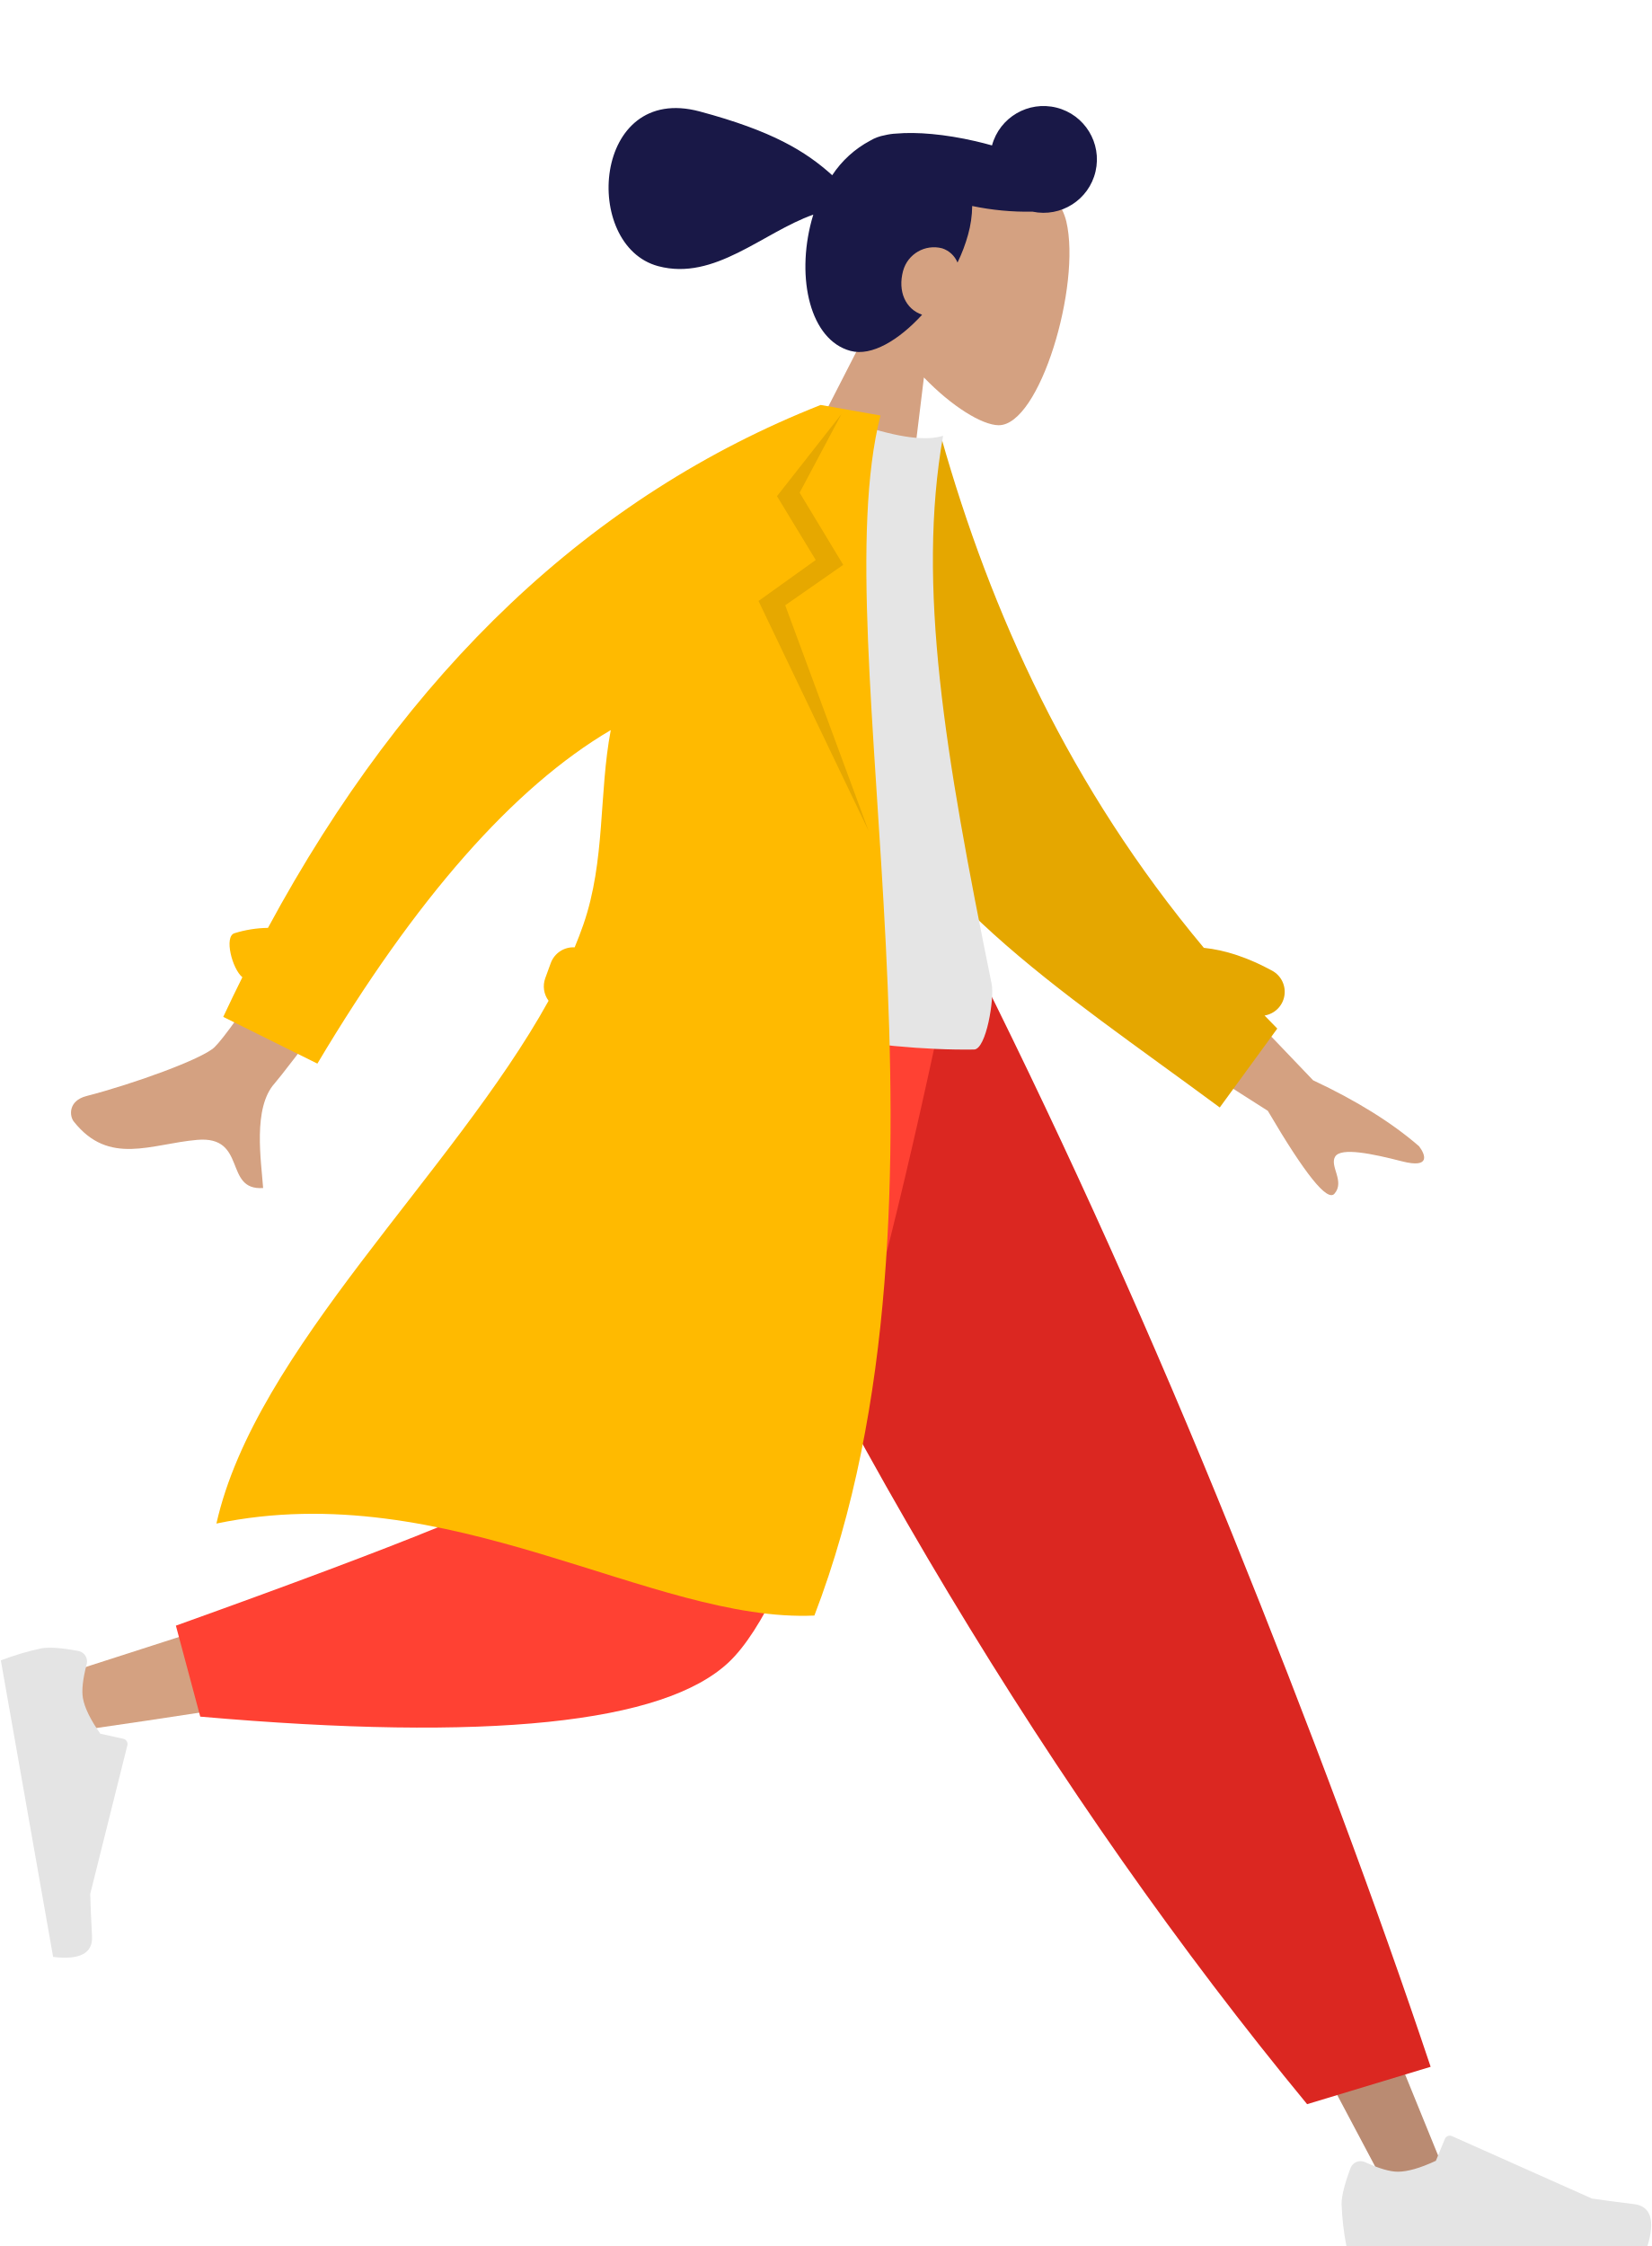
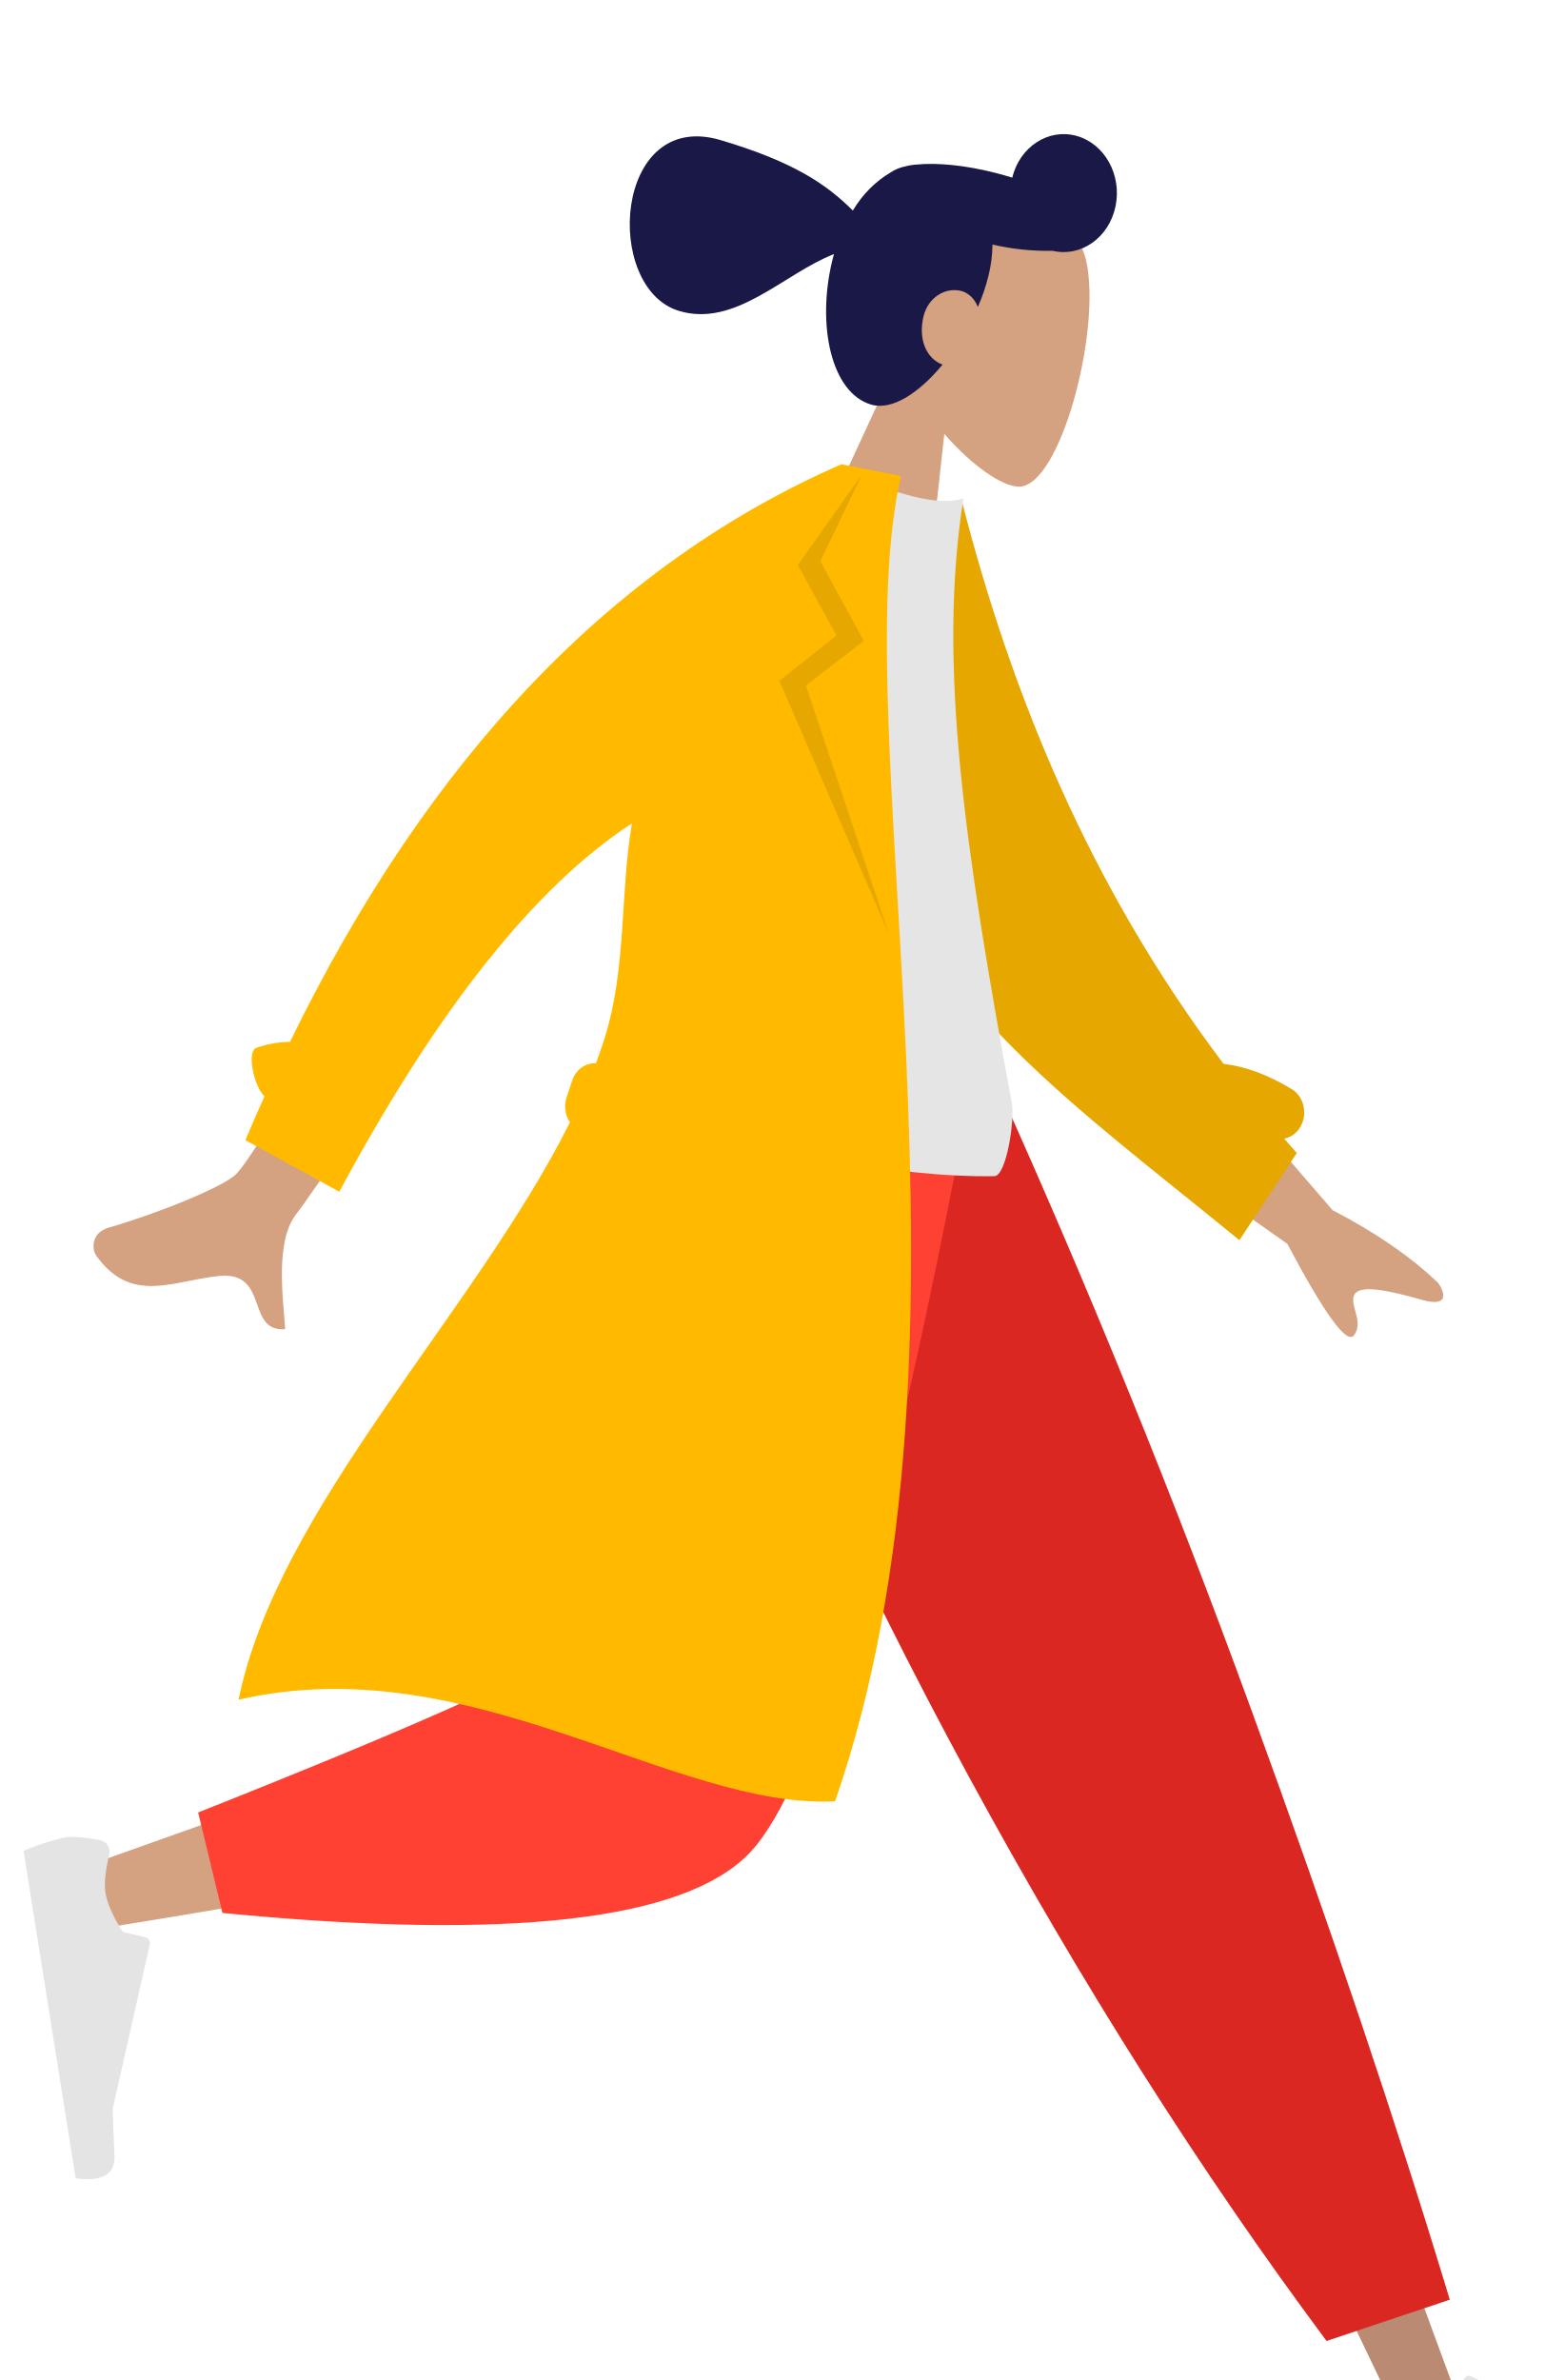
- <svg xmlns="http://www.w3.org/2000/svg" width="710.661" height="966.568" viewBox="0 0 710.661 966.568">
-   <defs>
-     <style>.a{fill:#d4a181;}.a,.b,.c,.d,.e,.f,.g,.h,.i,.j{fill-rule:evenodd;}.b{fill:#191847;}.c{fill:#ba8b72;}.d{fill:#e4e4e4;}.e{fill:#db2721;}.f{fill:#ff4133;}.g{fill:#e5a700;}.h{fill:#e5e5e5;}.i{fill:#ffba00;}.j{fill:rgba(0,0,0,0.1);}</style>
+ <svg xmlns="http://www.w3.org/2000/svg" width="736.661" height="1121.568" viewBox="0 0 736.661 1121.568" version="1.1" id="svg48">
+   <defs id="defs4">
+     <style id="style2">.a{fill:#d4a181;}.a,.b,.c,.d,.e,.f,.g,.h,.i,.j{fill-rule:evenodd;}.b{fill:#191847;}.c{fill:#ba8b72;}.d{fill:#e4e4e4;}.e{fill:#db2721;}.f{fill:#ff4133;}.g{fill:#e5a700;}.h{fill:#e5e5e5;}.i{fill:#ffba00;}.j{fill:rgba(0,0,0,0.1);}</style>
  </defs>
-   <g transform="translate(-9.783 0)">
-     <g transform="translate(0 0)">
-       <g transform="matrix(0.966, 0.259, -0.259, 0.966, 291.743, 0)">
-         <g transform="translate(107.983 25.273)">
-           <path class="a" d="M18.983,79.241C8.4,66.815,1.231,51.586,2.428,34.521,5.878-14.647,74.321-3.83,87.635,20.985s11.732,87.763-5.475,92.2c-6.862,1.769-21.48-2.564-36.358-11.532l9.339,66.067H0Z" transform="translate(0 0)" />
+   <g transform="matrix(1.092309,0,0,1.209403,0.00986808,8.024673)" id="g46">
+     <g id="g44">
+       <g transform="matrix(0.966,0.259,-0.259,0.966,291.743,0)" id="g12">
+         <g transform="translate(107.983,25.273)" id="g8">
+           <path class="a" d="M 18.983,79.241 C 8.4,66.815 1.231,51.586 2.428,34.521 5.878,-14.647 74.321,-3.83 87.635,20.985 c 13.314,24.815 11.732,87.763 -5.475,92.2 -6.862,1.769 -21.48,-2.564 -36.358,-11.532 l 9.339,66.067 H 0 Z" id="path6" />
        </g>
-         <path class="b" d="M146.05,101.057c-6.838,13.125-16.294,23.009-25.742,23.009-17.945,0-30.7-23.992-30.7-49.788q0-1.36.053-2.7c-18.983,13.026-33.613,38.7-58.73,38.7-34.172,0-47.743-68.925,0-68.925,32.469,0,48.44,4.734,62.2,11.734a44.712,44.712,0,0,1,11.916-18.581,18.522,18.522,0,0,1,5.493-3.9,25.448,25.448,0,0,1,4.562-1.956c8.3-3.051,20.324-5.2,33.755-5.671,2.508-.088,4.971-.113,7.374-.081a22.975,22.975,0,1,1,24.22,23.015,115.962,115.962,0,0,1-25.7,4.369,47.911,47.911,0,0,1,1.479,12.325,69.688,69.688,0,0,1-1.281,12.817,10.735,10.735,0,0,0-7.909-4.205,13.779,13.779,0,0,0-13.785,13.785C133.256,94.018,138.457,100.535,146.05,101.057Z" transform="translate(0 0)" />
+         <path class="b" d="m 146.05,101.057 c -6.838,13.125 -16.294,23.009 -25.742,23.009 -17.945,0 -30.7,-23.992 -30.7,-49.788 q 0,-1.36 0.053,-2.7 c -18.983,13.026 -33.613,38.7 -58.73,38.7 -34.172,0 -47.743,-68.925 0,-68.925 32.469,0 48.44,4.734 62.2,11.734 a 44.712,44.712 0 0 1 11.916,-18.581 18.522,18.522 0 0 1 5.493,-3.9 25.448,25.448 0 0 1 4.562,-1.956 c 8.3,-3.051 20.324,-5.2 33.755,-5.671 2.508,-0.088 4.971,-0.113 7.374,-0.081 a 22.975,22.975 0 1 1 24.22,23.015 115.962,115.962 0 0 1 -25.7,4.369 47.911,47.911 0 0 1 1.479,12.325 69.688,69.688 0 0 1 -1.281,12.817 10.735,10.735 0 0 0 -7.909,-4.205 13.779,13.779 0 0 0 -13.785,13.785 c 0.001,9.014 5.202,15.531 12.795,16.053 z" id="path10" />
      </g>
-       <g transform="translate(9.783 417.465)">
-         <path class="c" d="M296.646,0,467.365,285.412,595.355,526.7h27.568L408.474,0Z" transform="translate(2.762 0)" />
-         <g transform="translate(577.406 501.618)">
-           <path class="d" d="M6.137,58.059q-3.856,10.292-3.856,15.4A115.284,115.284,0,0,0,4.352,91.6H133.936q5.051-16.7-5.832-18.03t-18.081-2.4L49.794,44.313a2.3,2.3,0,0,0-3.034,1.163l-.026.06-3.871,9.391q-10.075,4.7-16.373,4.7-5.118,0-14.135-4.134h0a4.6,4.6,0,0,0-6.092,2.262Q6.195,57.905,6.137,58.059Z" transform="translate(-2.282 -44.113)" />
+       <g transform="translate(9.783,417.465)" id="g30">
+         <path class="c" d="M 296.646,0 467.365,285.412 595.355,526.7 h 27.568 L 408.474,0 Z" transform="translate(2.762)" id="path14" />
+         <g transform="translate(577.406,501.618)" id="g18">
+           <path class="d" d="M 6.137,58.059 Q 2.281,68.351 2.281,73.459 A 115.284,115.284 0 0 0 4.352,91.6 h 129.584 q 5.051,-16.7 -5.832,-18.03 -10.883,-1.33 -18.081,-2.4 L 49.794,44.313 a 2.3,2.3 0 0 0 -3.034,1.163 l -0.026,0.06 -3.871,9.391 q -10.075,4.7 -16.373,4.7 -5.118,0 -14.135,-4.134 v 0 a 4.6,4.6 0 0 0 -6.092,2.262 q -0.068,0.15 -0.126,0.304 z" transform="translate(-2.282,-44.113)" id="path16" />
        </g>
-         <path class="e" d="M560,488.065l53.164-16.083Q578.227,367.533,527.52,242.1T418.606,0H268.451q64.714,147.572,137.211,268.176T560,488.065Z" transform="translate(2.569 0)" />
-         <path class="a" d="M287.278,0c-16.113,100.3-47.19,228.435-50.122,232.389q-2.933,3.954-211.165,70.759l5.955,24.31q248.316-35.828,261.683-55.593C307,252.1,373.737,95.951,399.588,0Z" transform="translate(0.91 0)" />
-         <path class="f" d="M74.457,282.134l10.489,39.153q185.726,16.289,227.6-23.54T407.984,0H264.8q-33.941,211.2-37.95,220.066T74.457,282.134Z" transform="translate(1.242 0)" />
-         <g transform="translate(46.764 286.802) rotate(80)">
-           <path class="d" d="M3.856,13.946Q0,24.238,0,29.348A115.283,115.283,0,0,0,2.071,47.485H131.654q5.051-16.7-5.832-18.03t-18.081-2.4L47.512.2a2.3,2.3,0,0,0-3.034,1.163l-.026.06-3.871,9.391q-10.075,4.7-16.373,4.7-5.118,0-14.135-4.134h0a4.6,4.6,0,0,0-6.092,2.262Q3.913,13.792,3.856,13.946Z" transform="translate(0 0)" />
+         <path class="e" d="m 560,488.065 53.164,-16.083 Q 578.227,367.533 527.52,242.1 476.813,116.667 418.606,0 H 268.451 Q 333.165,147.572 405.662,268.176 478.159,388.78 560,488.065 Z" transform="translate(2.569)" id="path20" />
+         <path class="a" d="m 287.278,0 c -16.113,100.3 -47.19,228.435 -50.122,232.389 q -2.933,3.954 -211.165,70.759 l 5.955,24.31 Q 280.262,291.63 293.629,271.865 C 307,252.1 373.737,95.951 399.588,0 Z" transform="translate(0.91)" id="path22" />
+         <path class="f" d="m 74.457,282.134 10.489,39.153 q 185.726,16.289 227.6,-23.54 Q 354.42,257.918 407.984,0 H 264.8 q -33.941,211.2 -37.95,220.066 -4.009,8.866 -152.393,62.068 z" transform="translate(1.242)" id="path24" />
+         <g transform="rotate(80,-147.5167,171.2666)" id="g28">
+           <path class="d" d="M 3.856,13.946 Q 0,24.238 0,29.348 a 115.283,115.283 0 0 0 2.071,18.137 h 129.583 q 5.051,-16.7 -5.832,-18.03 -10.883,-1.33 -18.081,-2.4 L 47.512,0.2 a 2.3,2.3 0 0 0 -3.034,1.163 l -0.026,0.06 -3.871,9.391 q -10.075,4.7 -16.373,4.7 -5.118,0 -14.135,-4.134 v 0 a 4.6,4.6 0 0 0 -6.092,2.262 q -0.068,0.15 -0.125,0.304 z" id="path26" />
        </g>
      </g>
-       <g transform="translate(90.165 126.167) rotate(10)">
-         <path class="a" d="M460.89,45.5l69.354,58.8q29.181,10.105,48.3,23.446c2.942,3.083,6.335,9.148-6.628,7.234s-26.684-3.343-28.793.976,5.406,10.187,1.351,15.931q-4.054,5.744-32.244-32.481l-70.3-35.083ZM131.617,0l39.852,10.131Q91.448,144.659,85.884,152.325c-8.346,11.5-2.284,33.689-.225,45.315-16.9,3.012-9-21.779-30.4-17.638-19.536,3.78-36.532,15.216-53.646-2.306-2.1-2.154-3.389-8.611,4.321-11.483,19.206-7.157,47.751-20.948,52.56-26.631Q68.33,127.957,131.617,0Z" transform="translate(0 182.355) rotate(-4)" />
-         <path class="g" d="M174.039,196.751c9.429-.677,19.686.885,30.682,4.59a10.339,10.339,0,0,1,.111,19.558q3.156,2.3,6.369,4.58l-18.488,37.743C114.912,224.43,41.787,195.183,8.466,131.142-2.718,109.648,1.067,36.638,0,10.077L24.572,0C58.824,70.8,105.18,138.728,174.039,196.751Z" transform="translate(305.975 4.69)" />
-         <path class="h" d="M0,257.8q108.345,11.9,170.558,0c5.139-.983,4.913-23.134,2.53-29.184C135.979,134.4,111.568,65.436,111.568,0q-10.214,5.335-35.75,1.6C30.066,69.033,9.035,146.406,0,257.8Z" transform="translate(219.66 3.912)" />
-         <path class="i" d="M139.644,272.847a10.33,10.33,0,0,1-3.1-9.333l1.2-6.788a10.343,10.343,0,0,1,8.958-8.474q1.157-5.17,1.985-10.269c4.638-28.71-3.286-56.861-2.914-84.505Q90.35,200.759,46.341,316.76L2.948,303.991q2.484-9.227,5.145-18.226C3.085,282.92-2.768,269.879,1.444,267.7a50.674,50.674,0,0,1,13.811-4.774Q74.936,83.169,210.447,0h26.129c-7.693,101.735,98.566,323.845,61.67,513.535-68.2,15.229-165.555-32.154-260.326,5.7,3.526-76.39,74.164-166.131,101.724-246.39Z" transform="translate(66.595 0)" />
-         <path class="j" d="M21.188,0,9.335,36.451,33.2,63.777,11.632,85.25l52.189,89.36L0,85.429,21.188,63.777,0,39.628Z" transform="translate(265.343 2.297)" />
+       <g transform="rotate(10,-675.9652,578.3788)" id="g42">
+         <path class="a" d="m 460.89,45.5 69.354,58.8 q 29.181,10.105 48.3,23.446 c 2.942,3.083 6.335,9.148 -6.628,7.234 -12.963,-1.914 -26.684,-3.343 -28.793,0.976 -2.109,4.319 5.406,10.187 1.351,15.931 q -4.054,5.744 -32.244,-32.481 L 441.93,84.323 Z M 131.617,0 171.469,10.131 Q 91.448,144.659 85.884,152.325 c -8.346,11.5 -2.284,33.689 -0.225,45.315 -16.9,3.012 -9,-21.779 -30.4,-17.638 -19.536,3.78 -36.532,15.216 -53.646,-2.306 -2.1,-2.154 -3.389,-8.611 4.321,-11.483 19.206,-7.157 47.751,-20.948 52.56,-26.631 Q 68.33,127.957 131.617,0 Z" transform="rotate(-4,2610.982,91.1775)" id="path32" />
+         <path class="g" d="m 174.039,196.751 c 9.429,-0.677 19.686,0.885 30.682,4.59 a 10.339,10.339 0 0 1 0.111,19.558 q 3.156,2.3 6.369,4.58 l -18.488,37.743 C 114.912,224.43 41.787,195.183 8.466,131.142 -2.718,109.648 1.067,36.638 0,10.077 L 24.572,0 c 34.252,70.8 80.608,138.728 149.467,196.751 z" transform="translate(305.975,4.69)" id="path34" />
+         <path class="h" d="m 0,257.8 q 108.345,11.9 170.558,0 c 5.139,-0.983 4.913,-23.134 2.53,-29.184 C 135.979,134.4 111.568,65.436 111.568,0 Q 101.354,5.335 75.818,1.6 C 30.066,69.033 9.035,146.406 0,257.8 Z" transform="translate(219.66,3.912)" id="path36" />
+         <path class="i" d="m 139.644,272.847 a 10.33,10.33 0 0 1 -3.1,-9.333 l 1.2,-6.788 a 10.343,10.343 0 0 1 8.958,-8.474 q 1.157,-5.17 1.985,-10.269 c 4.638,-28.71 -3.286,-56.861 -2.914,-84.505 Q 90.35,200.759 46.341,316.76 L 2.948,303.991 q 2.484,-9.227 5.145,-18.226 C 3.085,282.92 -2.768,269.879 1.444,267.7 a 50.674,50.674 0 0 1 13.811,-4.774 Q 74.936,83.169 210.447,0 h 26.129 c -7.693,101.735 98.566,323.845 61.67,513.535 -68.2,15.229 -165.555,-32.154 -260.326,5.7 3.526,-76.39 74.164,-166.131 101.724,-246.39 z" transform="translate(66.595)" id="path38" />
+         <path class="j" d="M 21.188,0 9.335,36.451 33.2,63.777 11.632,85.25 63.821,174.61 0,85.429 21.188,63.777 0,39.628 Z" transform="translate(265.343,2.297)" id="path40" />
      </g>
    </g>
  </g>
</svg>
